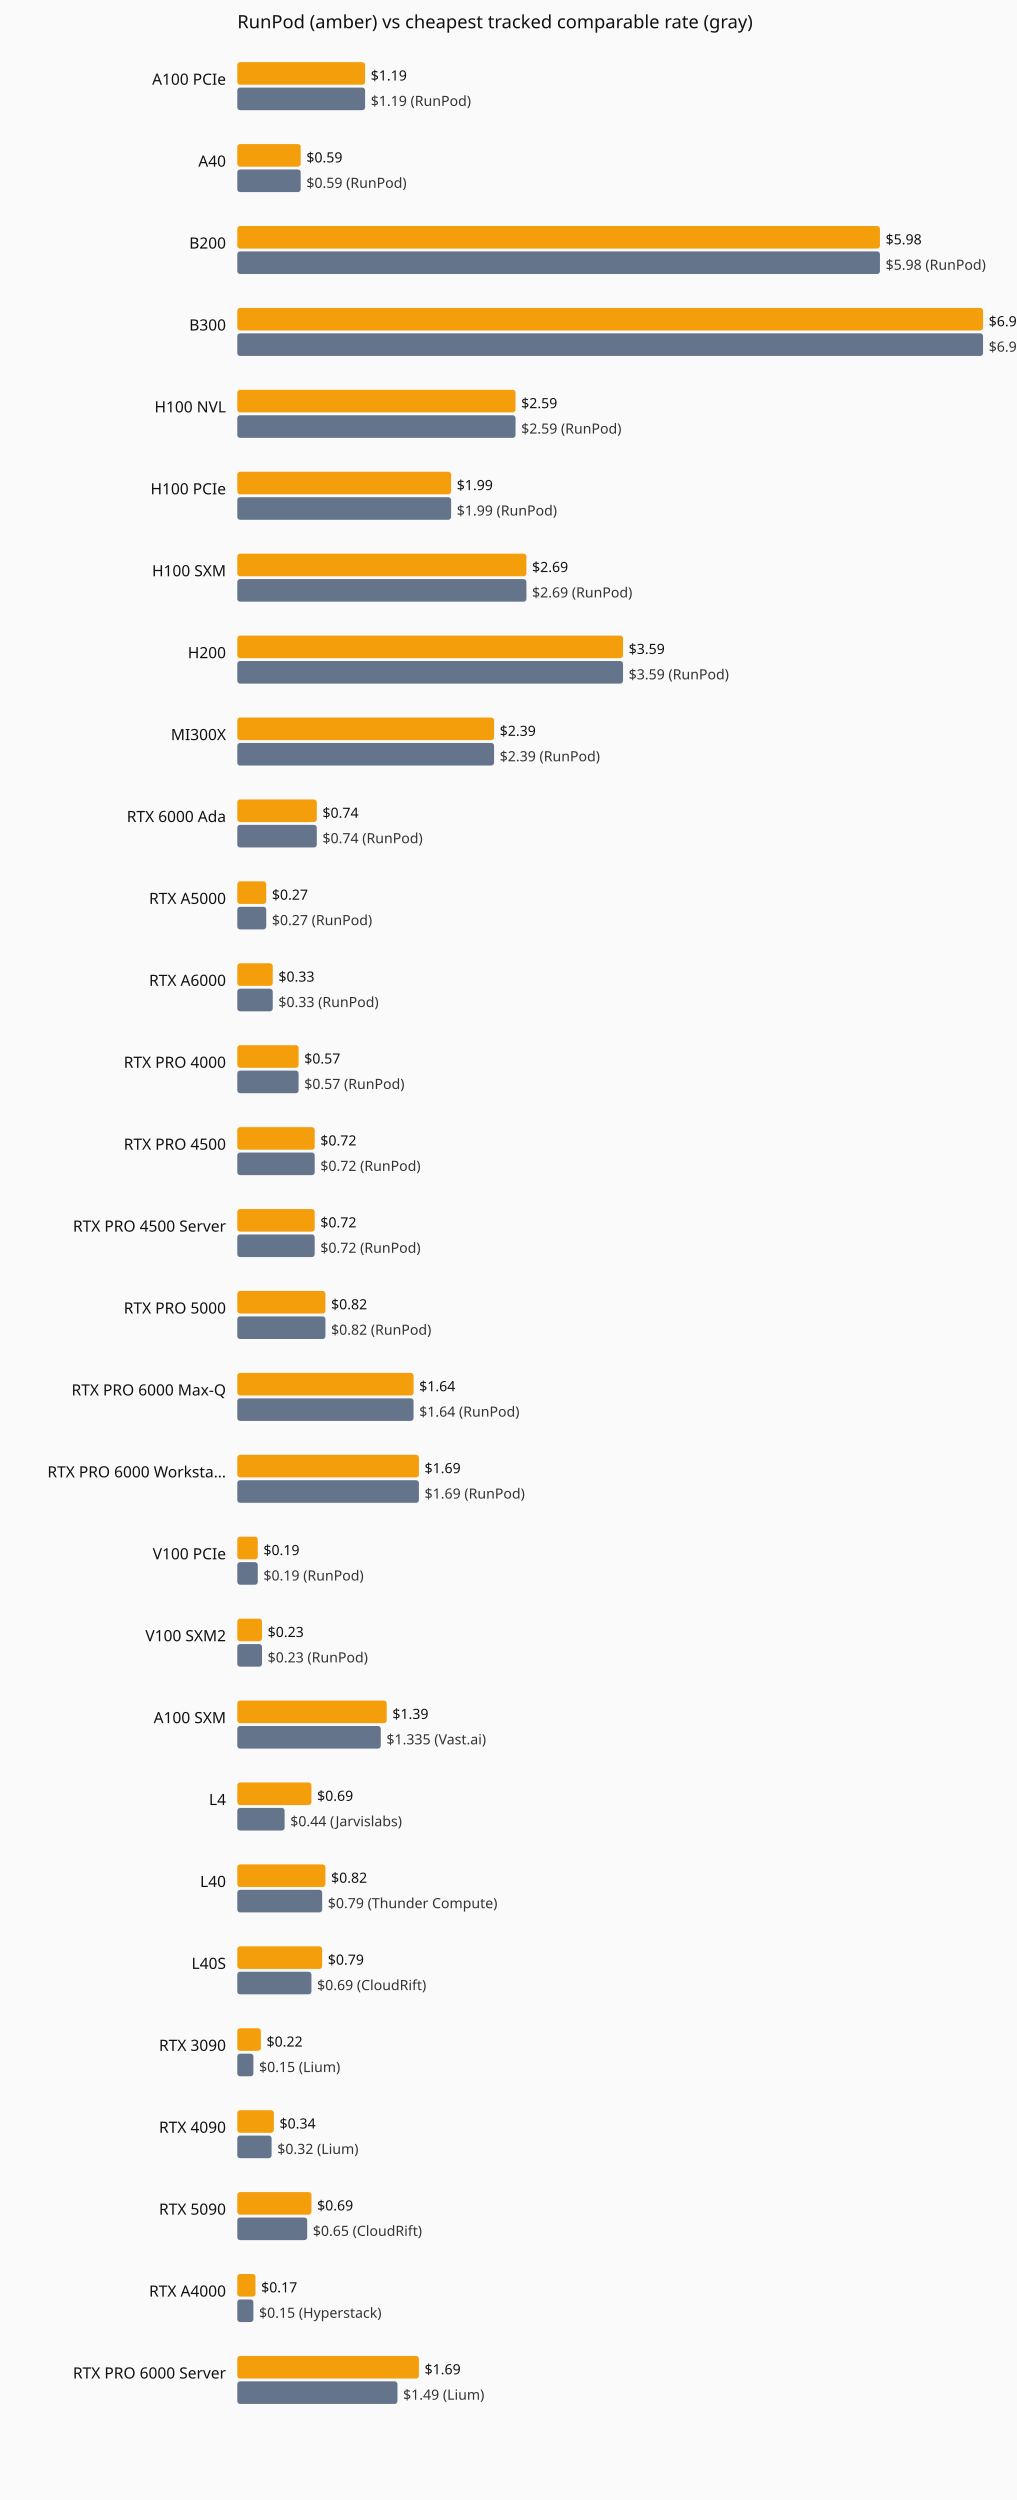
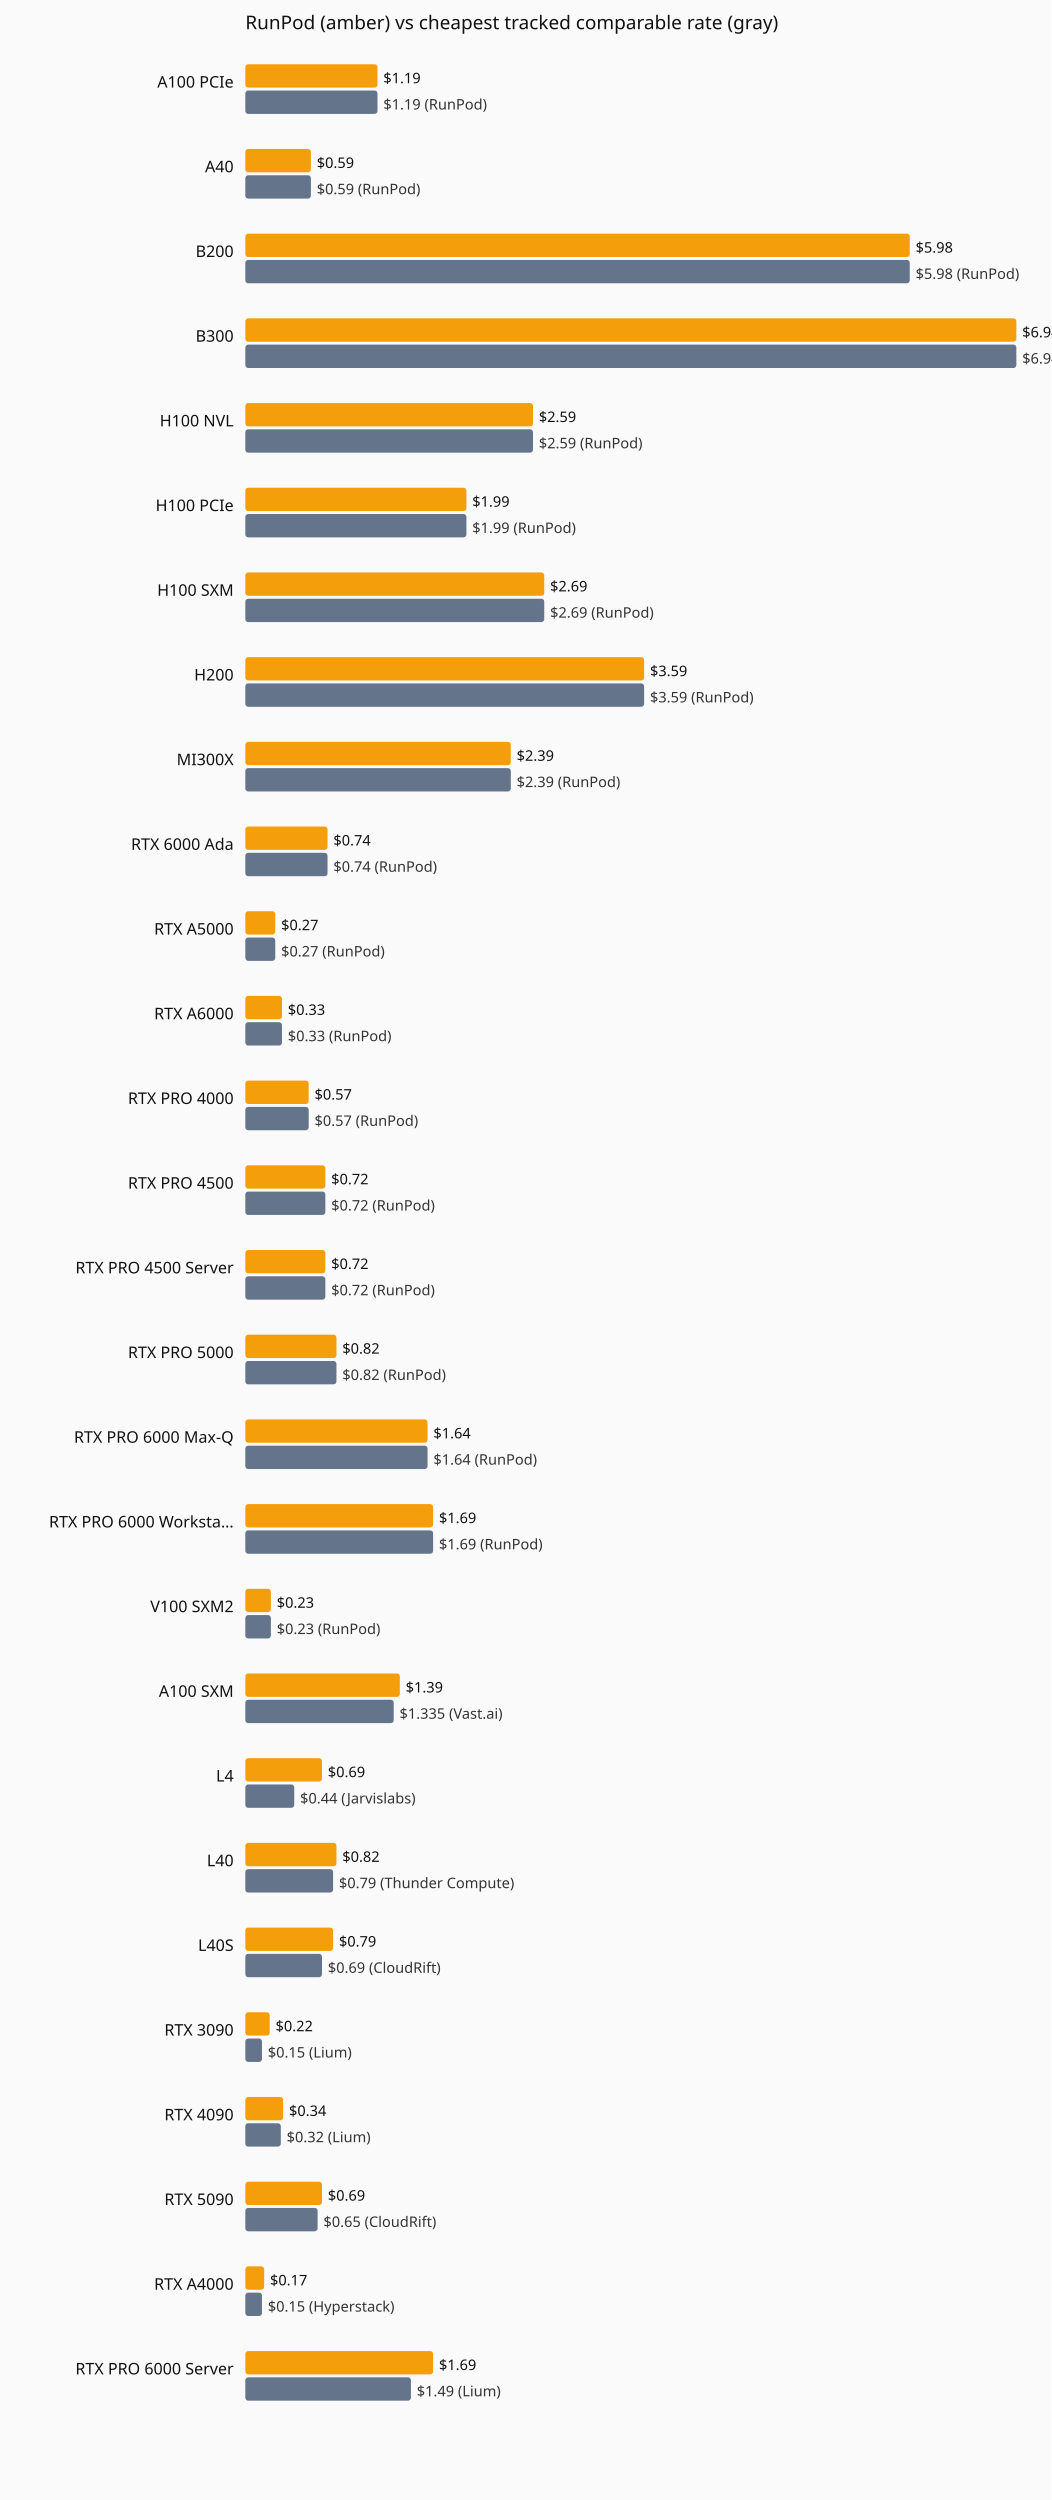
- <svg xmlns="http://www.w3.org/2000/svg" viewBox="0 0 720 1770" role="img" aria-label="Current hourly rate versus the cheapest tracked vendor, by GPU model.">
-   <rect width="720" height="1770" fill="#fafafa" />
+ <svg xmlns="http://www.w3.org/2000/svg" viewBox="0 0 720 1712" role="img" aria-label="Current hourly rate versus the cheapest tracked vendor, by GPU model.">
+   <rect width="720" height="1712" fill="#fafafa" />
  <text x="168" y="20" font-family="system-ui,sans-serif" font-size="13" fill="#111">RunPod (amber) vs cheapest tracked comparable rate (gray)</text>
  <text x="160" y="60" text-anchor="end" font-family="system-ui,sans-serif" font-size="11" fill="#111">A100 PCIe</text>
  <rect x="168" y="44" width="90.5" height="16" fill="#f59e0b" rx="2" />
  <text x="262.5" y="57" font-family="system-ui,sans-serif" font-size="10" fill="#111">$1.19</text>
  <rect x="168" y="62" width="90.5" height="16" fill="#64748b" rx="2" />
  <text x="262.5" y="75" font-family="system-ui,sans-serif" font-size="10" fill="#333">$1.19 (RunPod)</text>
  <text x="160" y="118" text-anchor="end" font-family="system-ui,sans-serif" font-size="11" fill="#111">A40</text>
  <rect x="168" y="102" width="44.9" height="16" fill="#f59e0b" rx="2" />
  <text x="216.9" y="115" font-family="system-ui,sans-serif" font-size="10" fill="#111">$0.59</text>
  <rect x="168" y="120" width="44.9" height="16" fill="#64748b" rx="2" />
  <text x="216.9" y="133" font-family="system-ui,sans-serif" font-size="10" fill="#333">$0.59 (RunPod)</text>
  <text x="160" y="176" text-anchor="end" font-family="system-ui,sans-serif" font-size="11" fill="#111">B200</text>
  <rect x="168" y="160" width="455.0" height="16" fill="#f59e0b" rx="2" />
  <text x="627.0" y="173" font-family="system-ui,sans-serif" font-size="10" fill="#111">$5.98</text>
  <rect x="168" y="178" width="455.0" height="16" fill="#64748b" rx="2" />
  <text x="627.0" y="191" font-family="system-ui,sans-serif" font-size="10" fill="#333">$5.98 (RunPod)</text>
  <text x="160" y="234" text-anchor="end" font-family="system-ui,sans-serif" font-size="11" fill="#111">B300</text>
  <rect x="168" y="218" width="528.0" height="16" fill="#f59e0b" rx="2" />
  <text x="700.0" y="231" font-family="system-ui,sans-serif" font-size="10" fill="#111">$6.94</text>
  <rect x="168" y="236" width="528.0" height="16" fill="#64748b" rx="2" />
  <text x="700.0" y="249" font-family="system-ui,sans-serif" font-size="10" fill="#333">$6.94 (RunPod)</text>
  <text x="160" y="292" text-anchor="end" font-family="system-ui,sans-serif" font-size="11" fill="#111">H100 NVL</text>
  <rect x="168" y="276" width="197.0" height="16" fill="#f59e0b" rx="2" />
  <text x="369.0" y="289" font-family="system-ui,sans-serif" font-size="10" fill="#111">$2.59</text>
  <rect x="168" y="294" width="197.0" height="16" fill="#64748b" rx="2" />
  <text x="369.0" y="307" font-family="system-ui,sans-serif" font-size="10" fill="#333">$2.59 (RunPod)</text>
  <text x="160" y="350" text-anchor="end" font-family="system-ui,sans-serif" font-size="11" fill="#111">H100 PCIe</text>
  <rect x="168" y="334" width="151.4" height="16" fill="#f59e0b" rx="2" />
  <text x="323.4" y="347" font-family="system-ui,sans-serif" font-size="10" fill="#111">$1.99</text>
  <rect x="168" y="352" width="151.4" height="16" fill="#64748b" rx="2" />
  <text x="323.4" y="365" font-family="system-ui,sans-serif" font-size="10" fill="#333">$1.99 (RunPod)</text>
  <text x="160" y="408" text-anchor="end" font-family="system-ui,sans-serif" font-size="11" fill="#111">H100 SXM</text>
  <rect x="168" y="392" width="204.7" height="16" fill="#f59e0b" rx="2" />
  <text x="376.7" y="405" font-family="system-ui,sans-serif" font-size="10" fill="#111">$2.69</text>
  <rect x="168" y="410" width="204.7" height="16" fill="#64748b" rx="2" />
  <text x="376.7" y="423" font-family="system-ui,sans-serif" font-size="10" fill="#333">$2.69 (RunPod)</text>
  <text x="160" y="466" text-anchor="end" font-family="system-ui,sans-serif" font-size="11" fill="#111">H200</text>
  <rect x="168" y="450" width="273.1" height="16" fill="#f59e0b" rx="2" />
  <text x="445.1" y="463" font-family="system-ui,sans-serif" font-size="10" fill="#111">$3.59</text>
  <rect x="168" y="468" width="273.1" height="16" fill="#64748b" rx="2" />
  <text x="445.1" y="481" font-family="system-ui,sans-serif" font-size="10" fill="#333">$3.59 (RunPod)</text>
  <text x="160" y="524" text-anchor="end" font-family="system-ui,sans-serif" font-size="11" fill="#111">MI300X</text>
  <rect x="168" y="508" width="181.8" height="16" fill="#f59e0b" rx="2" />
  <text x="353.8" y="521" font-family="system-ui,sans-serif" font-size="10" fill="#111">$2.39</text>
  <rect x="168" y="526" width="181.8" height="16" fill="#64748b" rx="2" />
  <text x="353.8" y="539" font-family="system-ui,sans-serif" font-size="10" fill="#333">$2.39 (RunPod)</text>
  <text x="160" y="582" text-anchor="end" font-family="system-ui,sans-serif" font-size="11" fill="#111">RTX 6000 Ada</text>
  <rect x="168" y="566" width="56.3" height="16" fill="#f59e0b" rx="2" />
  <text x="228.3" y="579" font-family="system-ui,sans-serif" font-size="10" fill="#111">$0.74</text>
  <rect x="168" y="584" width="56.3" height="16" fill="#64748b" rx="2" />
  <text x="228.3" y="597" font-family="system-ui,sans-serif" font-size="10" fill="#333">$0.74 (RunPod)</text>
  <text x="160" y="640" text-anchor="end" font-family="system-ui,sans-serif" font-size="11" fill="#111">RTX A5000</text>
  <rect x="168" y="624" width="20.5" height="16" fill="#f59e0b" rx="2" />
  <text x="192.5" y="637" font-family="system-ui,sans-serif" font-size="10" fill="#111">$0.27</text>
  <rect x="168" y="642" width="20.5" height="16" fill="#64748b" rx="2" />
  <text x="192.5" y="655" font-family="system-ui,sans-serif" font-size="10" fill="#333">$0.27 (RunPod)</text>
  <text x="160" y="698" text-anchor="end" font-family="system-ui,sans-serif" font-size="11" fill="#111">RTX A6000</text>
  <rect x="168" y="682" width="25.1" height="16" fill="#f59e0b" rx="2" />
  <text x="197.1" y="695" font-family="system-ui,sans-serif" font-size="10" fill="#111">$0.33</text>
  <rect x="168" y="700" width="25.1" height="16" fill="#64748b" rx="2" />
  <text x="197.1" y="713" font-family="system-ui,sans-serif" font-size="10" fill="#333">$0.33 (RunPod)</text>
  <text x="160" y="756" text-anchor="end" font-family="system-ui,sans-serif" font-size="11" fill="#111">RTX PRO 4000</text>
  <rect x="168" y="740" width="43.4" height="16" fill="#f59e0b" rx="2" />
  <text x="215.4" y="753" font-family="system-ui,sans-serif" font-size="10" fill="#111">$0.57</text>
  <rect x="168" y="758" width="43.4" height="16" fill="#64748b" rx="2" />
  <text x="215.4" y="771" font-family="system-ui,sans-serif" font-size="10" fill="#333">$0.57 (RunPod)</text>
  <text x="160" y="814" text-anchor="end" font-family="system-ui,sans-serif" font-size="11" fill="#111">RTX PRO 4500</text>
  <rect x="168" y="798" width="54.8" height="16" fill="#f59e0b" rx="2" />
  <text x="226.8" y="811" font-family="system-ui,sans-serif" font-size="10" fill="#111">$0.72</text>
  <rect x="168" y="816" width="54.8" height="16" fill="#64748b" rx="2" />
  <text x="226.8" y="829" font-family="system-ui,sans-serif" font-size="10" fill="#333">$0.72 (RunPod)</text>
  <text x="160" y="872" text-anchor="end" font-family="system-ui,sans-serif" font-size="11" fill="#111">RTX PRO 4500 Server</text>
  <rect x="168" y="856" width="54.8" height="16" fill="#f59e0b" rx="2" />
  <text x="226.8" y="869" font-family="system-ui,sans-serif" font-size="10" fill="#111">$0.72</text>
  <rect x="168" y="874" width="54.8" height="16" fill="#64748b" rx="2" />
  <text x="226.8" y="887" font-family="system-ui,sans-serif" font-size="10" fill="#333">$0.72 (RunPod)</text>
  <text x="160" y="930" text-anchor="end" font-family="system-ui,sans-serif" font-size="11" fill="#111">RTX PRO 5000</text>
  <rect x="168" y="914" width="62.4" height="16" fill="#f59e0b" rx="2" />
  <text x="234.4" y="927" font-family="system-ui,sans-serif" font-size="10" fill="#111">$0.82</text>
  <rect x="168" y="932" width="62.4" height="16" fill="#64748b" rx="2" />
  <text x="234.4" y="945" font-family="system-ui,sans-serif" font-size="10" fill="#333">$0.82 (RunPod)</text>
  <text x="160" y="988" text-anchor="end" font-family="system-ui,sans-serif" font-size="11" fill="#111">RTX PRO 6000 Max-Q</text>
  <rect x="168" y="972" width="124.8" height="16" fill="#f59e0b" rx="2" />
  <text x="296.8" y="985" font-family="system-ui,sans-serif" font-size="10" fill="#111">$1.64</text>
  <rect x="168" y="990" width="124.8" height="16" fill="#64748b" rx="2" />
  <text x="296.8" y="1003" font-family="system-ui,sans-serif" font-size="10" fill="#333">$1.64 (RunPod)</text>
  <text x="160" y="1046" text-anchor="end" font-family="system-ui,sans-serif" font-size="11" fill="#111">RTX PRO 6000 Worksta…</text>
  <rect x="168" y="1030" width="128.6" height="16" fill="#f59e0b" rx="2" />
  <text x="300.6" y="1043" font-family="system-ui,sans-serif" font-size="10" fill="#111">$1.69</text>
  <rect x="168" y="1048" width="128.6" height="16" fill="#64748b" rx="2" />
  <text x="300.6" y="1061" font-family="system-ui,sans-serif" font-size="10" fill="#333">$1.69 (RunPod)</text>
-   <text x="160" y="1104" text-anchor="end" font-family="system-ui,sans-serif" font-size="11" fill="#111">V100 PCIe</text>
-   <rect x="168" y="1088" width="14.5" height="16" fill="#f59e0b" rx="2" />
-   <text x="186.5" y="1101" font-family="system-ui,sans-serif" font-size="10" fill="#111">$0.19</text>
-   <rect x="168" y="1106" width="14.5" height="16" fill="#64748b" rx="2" />
-   <text x="186.5" y="1119" font-family="system-ui,sans-serif" font-size="10" fill="#333">$0.19 (RunPod)</text>
-   <text x="160" y="1162" text-anchor="end" font-family="system-ui,sans-serif" font-size="11" fill="#111">V100 SXM2</text>
-   <rect x="168" y="1146" width="17.5" height="16" fill="#f59e0b" rx="2" />
-   <text x="189.5" y="1159" font-family="system-ui,sans-serif" font-size="10" fill="#111">$0.23</text>
-   <rect x="168" y="1164" width="17.5" height="16" fill="#64748b" rx="2" />
-   <text x="189.5" y="1177" font-family="system-ui,sans-serif" font-size="10" fill="#333">$0.23 (RunPod)</text>
-   <text x="160" y="1220" text-anchor="end" font-family="system-ui,sans-serif" font-size="11" fill="#111">A100 SXM</text>
-   <rect x="168" y="1204" width="105.8" height="16" fill="#f59e0b" rx="2" />
-   <text x="277.8" y="1217" font-family="system-ui,sans-serif" font-size="10" fill="#111">$1.39</text>
-   <rect x="168" y="1222" width="101.6" height="16" fill="#64748b" rx="2" />
-   <text x="273.6" y="1235" font-family="system-ui,sans-serif" font-size="10" fill="#333">$1.335 (Vast.ai)</text>
-   <text x="160" y="1278" text-anchor="end" font-family="system-ui,sans-serif" font-size="11" fill="#111">L4</text>
-   <rect x="168" y="1262" width="52.5" height="16" fill="#f59e0b" rx="2" />
-   <text x="224.5" y="1275" font-family="system-ui,sans-serif" font-size="10" fill="#111">$0.69</text>
-   <rect x="168" y="1280" width="33.5" height="16" fill="#64748b" rx="2" />
-   <text x="205.5" y="1293" font-family="system-ui,sans-serif" font-size="10" fill="#333">$0.44 (Jarvislabs)</text>
-   <text x="160" y="1336" text-anchor="end" font-family="system-ui,sans-serif" font-size="11" fill="#111">L40</text>
-   <rect x="168" y="1320" width="62.4" height="16" fill="#f59e0b" rx="2" />
-   <text x="234.4" y="1333" font-family="system-ui,sans-serif" font-size="10" fill="#111">$0.82</text>
-   <rect x="168" y="1338" width="60.1" height="16" fill="#64748b" rx="2" />
-   <text x="232.1" y="1351" font-family="system-ui,sans-serif" font-size="10" fill="#333">$0.79 (Thunder Compute)</text>
-   <text x="160" y="1394" text-anchor="end" font-family="system-ui,sans-serif" font-size="11" fill="#111">L40S</text>
-   <rect x="168" y="1378" width="60.1" height="16" fill="#f59e0b" rx="2" />
-   <text x="232.1" y="1391" font-family="system-ui,sans-serif" font-size="10" fill="#111">$0.79</text>
-   <rect x="168" y="1396" width="52.5" height="16" fill="#64748b" rx="2" />
-   <text x="224.5" y="1409" font-family="system-ui,sans-serif" font-size="10" fill="#333">$0.69 (CloudRift)</text>
-   <text x="160" y="1452" text-anchor="end" font-family="system-ui,sans-serif" font-size="11" fill="#111">RTX 3090</text>
-   <rect x="168" y="1436" width="16.7" height="16" fill="#f59e0b" rx="2" />
-   <text x="188.7" y="1449" font-family="system-ui,sans-serif" font-size="10" fill="#111">$0.22</text>
-   <rect x="168" y="1454" width="11.4" height="16" fill="#64748b" rx="2" />
-   <text x="183.4" y="1467" font-family="system-ui,sans-serif" font-size="10" fill="#333">$0.15 (Lium)</text>
-   <text x="160" y="1510" text-anchor="end" font-family="system-ui,sans-serif" font-size="11" fill="#111">RTX 4090</text>
-   <rect x="168" y="1494" width="25.9" height="16" fill="#f59e0b" rx="2" />
-   <text x="197.9" y="1507" font-family="system-ui,sans-serif" font-size="10" fill="#111">$0.34</text>
-   <rect x="168" y="1512" width="24.3" height="16" fill="#64748b" rx="2" />
-   <text x="196.3" y="1525" font-family="system-ui,sans-serif" font-size="10" fill="#333">$0.32 (Lium)</text>
-   <text x="160" y="1568" text-anchor="end" font-family="system-ui,sans-serif" font-size="11" fill="#111">RTX 5090</text>
-   <rect x="168" y="1552" width="52.5" height="16" fill="#f59e0b" rx="2" />
-   <text x="224.5" y="1565" font-family="system-ui,sans-serif" font-size="10" fill="#111">$0.69</text>
-   <rect x="168" y="1570" width="49.5" height="16" fill="#64748b" rx="2" />
-   <text x="221.5" y="1583" font-family="system-ui,sans-serif" font-size="10" fill="#333">$0.65 (CloudRift)</text>
-   <text x="160" y="1626" text-anchor="end" font-family="system-ui,sans-serif" font-size="11" fill="#111">RTX A4000</text>
-   <rect x="168" y="1610" width="12.9" height="16" fill="#f59e0b" rx="2" />
-   <text x="184.9" y="1623" font-family="system-ui,sans-serif" font-size="10" fill="#111">$0.17</text>
-   <rect x="168" y="1628" width="11.4" height="16" fill="#64748b" rx="2" />
-   <text x="183.4" y="1641" font-family="system-ui,sans-serif" font-size="10" fill="#333">$0.15 (Hyperstack)</text>
-   <text x="160" y="1684" text-anchor="end" font-family="system-ui,sans-serif" font-size="11" fill="#111">RTX PRO 6000 Server</text>
-   <rect x="168" y="1668" width="128.6" height="16" fill="#f59e0b" rx="2" />
-   <text x="300.6" y="1681" font-family="system-ui,sans-serif" font-size="10" fill="#111">$1.69</text>
-   <rect x="168" y="1686" width="113.4" height="16" fill="#64748b" rx="2" />
-   <text x="285.4" y="1699" font-family="system-ui,sans-serif" font-size="10" fill="#333">$1.49 (Lium)</text>
+   <text x="160" y="1104" text-anchor="end" font-family="system-ui,sans-serif" font-size="11" fill="#111">V100 SXM2</text>
+   <rect x="168" y="1088" width="17.5" height="16" fill="#f59e0b" rx="2" />
+   <text x="189.5" y="1101" font-family="system-ui,sans-serif" font-size="10" fill="#111">$0.23</text>
+   <rect x="168" y="1106" width="17.5" height="16" fill="#64748b" rx="2" />
+   <text x="189.5" y="1119" font-family="system-ui,sans-serif" font-size="10" fill="#333">$0.23 (RunPod)</text>
+   <text x="160" y="1162" text-anchor="end" font-family="system-ui,sans-serif" font-size="11" fill="#111">A100 SXM</text>
+   <rect x="168" y="1146" width="105.8" height="16" fill="#f59e0b" rx="2" />
+   <text x="277.8" y="1159" font-family="system-ui,sans-serif" font-size="10" fill="#111">$1.39</text>
+   <rect x="168" y="1164" width="101.6" height="16" fill="#64748b" rx="2" />
+   <text x="273.6" y="1177" font-family="system-ui,sans-serif" font-size="10" fill="#333">$1.335 (Vast.ai)</text>
+   <text x="160" y="1220" text-anchor="end" font-family="system-ui,sans-serif" font-size="11" fill="#111">L4</text>
+   <rect x="168" y="1204" width="52.5" height="16" fill="#f59e0b" rx="2" />
+   <text x="224.5" y="1217" font-family="system-ui,sans-serif" font-size="10" fill="#111">$0.69</text>
+   <rect x="168" y="1222" width="33.5" height="16" fill="#64748b" rx="2" />
+   <text x="205.5" y="1235" font-family="system-ui,sans-serif" font-size="10" fill="#333">$0.44 (Jarvislabs)</text>
+   <text x="160" y="1278" text-anchor="end" font-family="system-ui,sans-serif" font-size="11" fill="#111">L40</text>
+   <rect x="168" y="1262" width="62.4" height="16" fill="#f59e0b" rx="2" />
+   <text x="234.4" y="1275" font-family="system-ui,sans-serif" font-size="10" fill="#111">$0.82</text>
+   <rect x="168" y="1280" width="60.1" height="16" fill="#64748b" rx="2" />
+   <text x="232.1" y="1293" font-family="system-ui,sans-serif" font-size="10" fill="#333">$0.79 (Thunder Compute)</text>
+   <text x="160" y="1336" text-anchor="end" font-family="system-ui,sans-serif" font-size="11" fill="#111">L40S</text>
+   <rect x="168" y="1320" width="60.1" height="16" fill="#f59e0b" rx="2" />
+   <text x="232.1" y="1333" font-family="system-ui,sans-serif" font-size="10" fill="#111">$0.79</text>
+   <rect x="168" y="1338" width="52.5" height="16" fill="#64748b" rx="2" />
+   <text x="224.5" y="1351" font-family="system-ui,sans-serif" font-size="10" fill="#333">$0.69 (CloudRift)</text>
+   <text x="160" y="1394" text-anchor="end" font-family="system-ui,sans-serif" font-size="11" fill="#111">RTX 3090</text>
+   <rect x="168" y="1378" width="16.7" height="16" fill="#f59e0b" rx="2" />
+   <text x="188.7" y="1391" font-family="system-ui,sans-serif" font-size="10" fill="#111">$0.22</text>
+   <rect x="168" y="1396" width="11.4" height="16" fill="#64748b" rx="2" />
+   <text x="183.4" y="1409" font-family="system-ui,sans-serif" font-size="10" fill="#333">$0.15 (Lium)</text>
+   <text x="160" y="1452" text-anchor="end" font-family="system-ui,sans-serif" font-size="11" fill="#111">RTX 4090</text>
+   <rect x="168" y="1436" width="25.9" height="16" fill="#f59e0b" rx="2" />
+   <text x="197.9" y="1449" font-family="system-ui,sans-serif" font-size="10" fill="#111">$0.34</text>
+   <rect x="168" y="1454" width="24.3" height="16" fill="#64748b" rx="2" />
+   <text x="196.3" y="1467" font-family="system-ui,sans-serif" font-size="10" fill="#333">$0.32 (Lium)</text>
+   <text x="160" y="1510" text-anchor="end" font-family="system-ui,sans-serif" font-size="11" fill="#111">RTX 5090</text>
+   <rect x="168" y="1494" width="52.5" height="16" fill="#f59e0b" rx="2" />
+   <text x="224.5" y="1507" font-family="system-ui,sans-serif" font-size="10" fill="#111">$0.69</text>
+   <rect x="168" y="1512" width="49.5" height="16" fill="#64748b" rx="2" />
+   <text x="221.5" y="1525" font-family="system-ui,sans-serif" font-size="10" fill="#333">$0.65 (CloudRift)</text>
+   <text x="160" y="1568" text-anchor="end" font-family="system-ui,sans-serif" font-size="11" fill="#111">RTX A4000</text>
+   <rect x="168" y="1552" width="12.9" height="16" fill="#f59e0b" rx="2" />
+   <text x="184.9" y="1565" font-family="system-ui,sans-serif" font-size="10" fill="#111">$0.17</text>
+   <rect x="168" y="1570" width="11.4" height="16" fill="#64748b" rx="2" />
+   <text x="183.4" y="1583" font-family="system-ui,sans-serif" font-size="10" fill="#333">$0.15 (Hyperstack)</text>
+   <text x="160" y="1626" text-anchor="end" font-family="system-ui,sans-serif" font-size="11" fill="#111">RTX PRO 6000 Server</text>
+   <rect x="168" y="1610" width="128.6" height="16" fill="#f59e0b" rx="2" />
+   <text x="300.6" y="1623" font-family="system-ui,sans-serif" font-size="10" fill="#111">$1.69</text>
+   <rect x="168" y="1628" width="113.4" height="16" fill="#64748b" rx="2" />
+   <text x="285.4" y="1641" font-family="system-ui,sans-serif" font-size="10" fill="#333">$1.49 (Lium)</text>
</svg>
